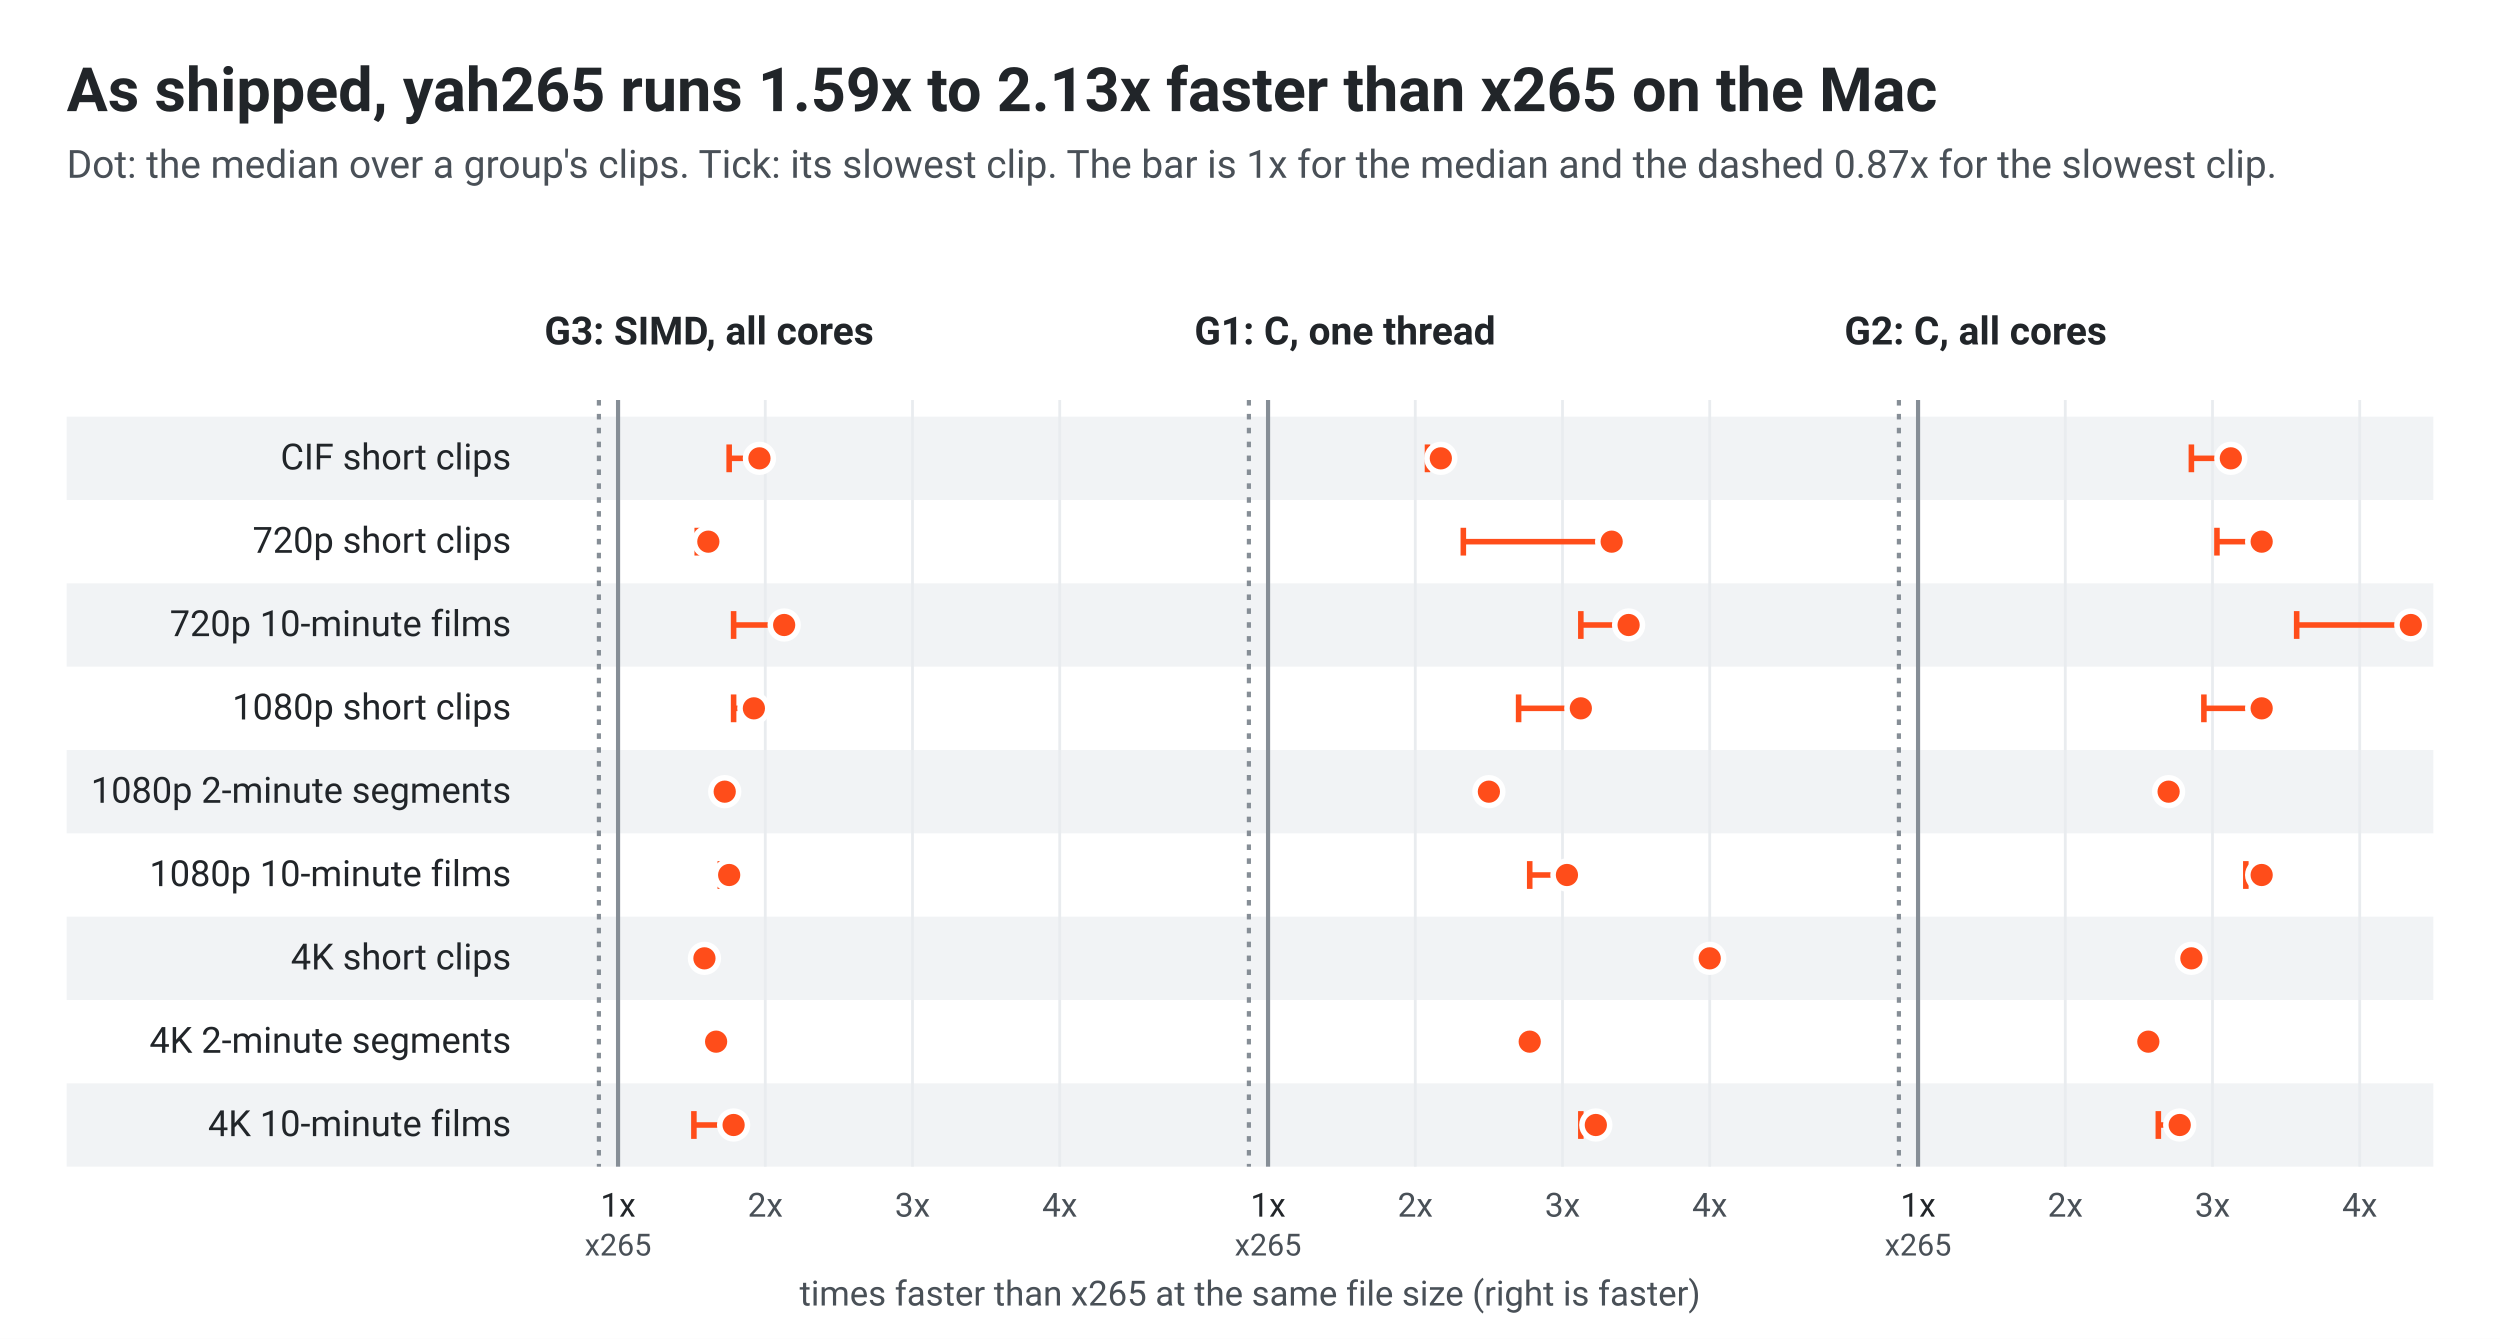
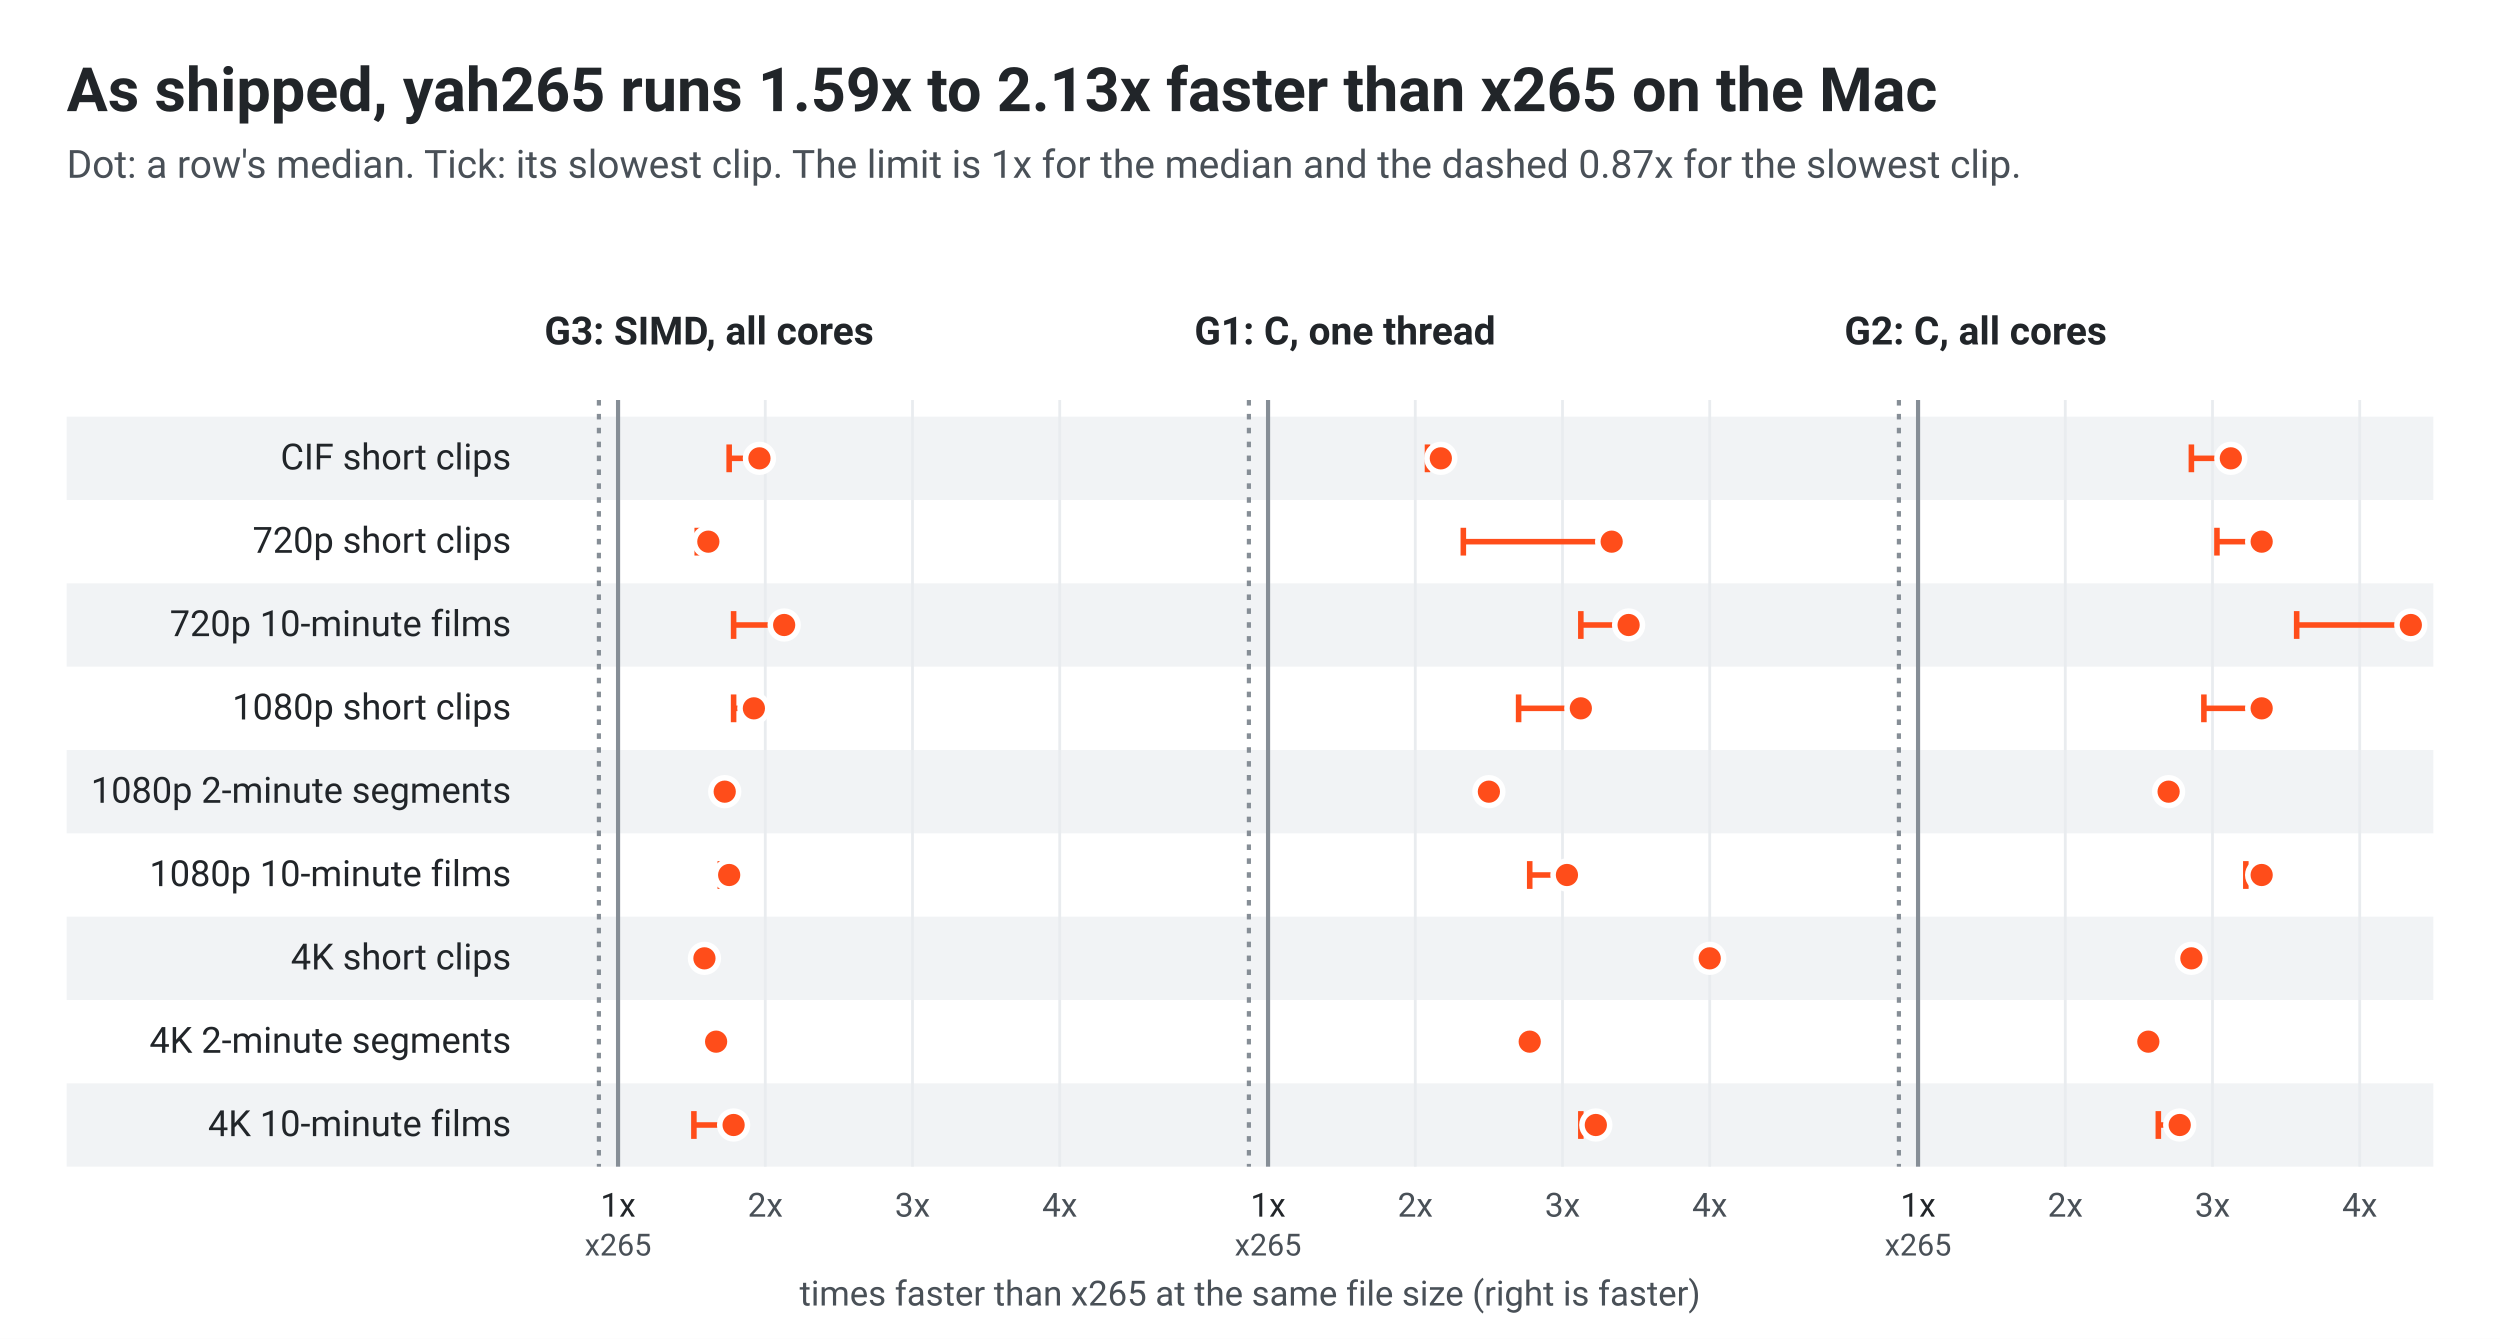
<svg xmlns="http://www.w3.org/2000/svg" width="900" height="482" viewBox="0 0 900 482" role="img">
  <style>
.bg{fill:#ffffff}.t1{fill:#212529}.t2{fill:#495057}.grid{stroke:#e9ecef}
.base{stroke:#868e96}.ring{stroke:#ffffff}.med{stroke:#212529}.band{fill:#f1f3f5}
.s1{fill:#ff4d1a}.s2{fill:#00919a}.s3{fill:#6250d6}.sx{fill:#868e96}
.l1{stroke:#ff4d1a}.l2{stroke:#00919a}.l3{stroke:#6250d6}.lx{stroke:#868e96}.span{stroke:#dee2e6}
.note{fill:#b8330a}.wash{fill:#ffe8dc}
text{font-family:system-ui,-apple-system,"Segoe UI",Roboto,Helvetica,Arial,sans-serif}
@media (prefers-color-scheme:dark){
.bg{fill:#1b1c1e}.t1{fill:#e9ecee}.t2{fill:#b6bcc1}.grid{stroke:#2e3135}
.base{stroke:#8f959a}.ring{stroke:#1b1c1e}.med{stroke:#e9ecee}.band{fill:#23262a}
.s1{fill:#ff4d1a}.s2{fill:#12a3ad}.s3{fill:#9085e9}.sx{fill:#8f959a}
.l1{stroke:#ff4d1a}.l2{stroke:#12a3ad}.l3{stroke:#9085e9}.lx{stroke:#8f959a}.span{stroke:#3a3e43}
.note{fill:#ff8a5c}.wash{fill:#45200f}}
</style>
  <rect width="100%" height="100%" class="bg" />
  <text x="24.0" y="40.0" font-size="22" class="t1" text-anchor="start" font-weight="600">As shipped, yah265 runs 1.59x to 2.13x faster than x265 on the Mac</text>
-   <text x="24.0" y="64.0" font-size="14" class="t2" text-anchor="start">Dot: the median over a group's clips. Tick: its slowest clip. The bar is 1x for the median and the dashed 0.87x for the slowest clip.</text>
+   <text x="24.0" y="64.0" font-size="14" class="t2" text-anchor="start">Dot: a row's median. Tick: its slowest clip. The limit is 1x for the median and the dashed 0.87x for the slowest clip.</text>
  <rect x="24" y="150.0" width="852" height="30" class="band" />
  <text x="184.0" y="169.0" font-size="13" class="t1" text-anchor="end">CIF short clips</text>
  <text x="184.0" y="199.0" font-size="13" class="t1" text-anchor="end">720p short clips</text>
  <rect x="24" y="210.0" width="852" height="30" class="band" />
  <text x="184.0" y="229.0" font-size="13" class="t1" text-anchor="end">720p 10-minute films</text>
  <text x="184.0" y="259.0" font-size="13" class="t1" text-anchor="end">1080p short clips</text>
  <rect x="24" y="270.0" width="852" height="30" class="band" />
  <text x="184.0" y="289.0" font-size="13" class="t1" text-anchor="end">1080p 2-minute segments</text>
  <text x="184.0" y="319.0" font-size="13" class="t1" text-anchor="end">1080p 10-minute films</text>
  <rect x="24" y="330.0" width="852" height="30" class="band" />
  <text x="184.0" y="349.0" font-size="13" class="t1" text-anchor="end">4K short clips</text>
  <text x="184.0" y="379.0" font-size="13" class="t1" text-anchor="end">4K 2-minute segments</text>
  <rect x="24" y="390.0" width="852" height="30" class="band" />
  <text x="184.0" y="409.0" font-size="13" class="t1" text-anchor="end">4K 10-minute films</text>
  <text x="196.0" y="124.0" font-size="14" class="t1" text-anchor="start" font-weight="600">G3: SIMD, all cores</text>
  <line x1="275.5" y1="144.0" x2="275.5" y2="420.0" class="grid" stroke-width="1" />
  <text x="275.5" y="438.0" font-size="12" class="t2" text-anchor="middle">2x</text>
  <line x1="328.5" y1="144.0" x2="328.5" y2="420.0" class="grid" stroke-width="1" />
  <text x="328.5" y="438.0" font-size="12" class="t2" text-anchor="middle">3x</text>
  <line x1="381.5" y1="144.0" x2="381.5" y2="420.0" class="grid" stroke-width="1" />
  <text x="381.5" y="438.0" font-size="12" class="t2" text-anchor="middle">4x</text>
  <line x1="222.5" y1="144.0" x2="222.5" y2="420.0" class="base" stroke-width="1.5" />
  <text x="222.5" y="438.0" font-size="12" class="t1" text-anchor="middle">1x</text>
  <text x="222.5" y="452.0" font-size="11" class="t2" text-anchor="middle">x265</text>
  <line x1="215.6" y1="144.0" x2="215.6" y2="420.0" class="base" stroke-width="1.5" stroke-dasharray="2 3" />
  <line x1="273.4" y1="165.0" x2="262.5" y2="165.0" class="l1" stroke-width="2" />
  <line x1="262.5" y1="160.0" x2="262.5" y2="170.0" class="l1" stroke-width="2" />
  <circle cx="273.4" cy="165.0" r="5" class="s1 ring" stroke-width="2" />
  <line x1="255.0" y1="195.0" x2="251.0" y2="195.0" class="l1" stroke-width="2" />
  <line x1="251.0" y1="190.0" x2="251.0" y2="200.0" class="l1" stroke-width="2" />
  <circle cx="255.0" cy="195.0" r="5" class="s1 ring" stroke-width="2" />
  <line x1="282.3" y1="225.0" x2="264.1" y2="225.0" class="l1" stroke-width="2" />
  <line x1="264.1" y1="220.0" x2="264.1" y2="230.0" class="l1" stroke-width="2" />
  <circle cx="282.3" cy="225.0" r="5" class="s1 ring" stroke-width="2" />
  <line x1="271.4" y1="255.0" x2="264.1" y2="255.0" class="l1" stroke-width="2" />
  <line x1="264.1" y1="250.0" x2="264.1" y2="260.0" class="l1" stroke-width="2" />
  <circle cx="271.4" cy="255.0" r="5" class="s1 ring" stroke-width="2" />
  <line x1="260.9" y1="285.0" x2="260.9" y2="285.0" class="l1" stroke-width="2" />
  <line x1="260.9" y1="280.0" x2="260.9" y2="290.0" class="l1" stroke-width="2" />
  <circle cx="260.9" cy="285.0" r="5" class="s1 ring" stroke-width="2" />
  <line x1="262.5" y1="315.0" x2="259.3" y2="315.0" class="l1" stroke-width="2" />
  <line x1="259.3" y1="310.0" x2="259.3" y2="320.0" class="l1" stroke-width="2" />
  <circle cx="262.5" cy="315.0" r="5" class="s1 ring" stroke-width="2" />
  <line x1="253.6" y1="345.0" x2="253.6" y2="345.0" class="l1" stroke-width="2" />
  <line x1="253.6" y1="340.0" x2="253.6" y2="350.0" class="l1" stroke-width="2" />
  <circle cx="253.6" cy="345.0" r="5" class="s1 ring" stroke-width="2" />
  <line x1="257.8" y1="375.0" x2="257.8" y2="375.0" class="l1" stroke-width="2" />
  <line x1="257.8" y1="370.0" x2="257.8" y2="380.0" class="l1" stroke-width="2" />
  <circle cx="257.8" cy="375.0" r="5" class="s1 ring" stroke-width="2" />
  <line x1="264.1" y1="405.0" x2="249.8" y2="405.0" class="l1" stroke-width="2" />
  <line x1="249.8" y1="400.0" x2="249.8" y2="410.0" class="l1" stroke-width="2" />
  <circle cx="264.1" cy="405.0" r="5" class="s1 ring" stroke-width="2" />
  <text x="430.0" y="124.0" font-size="14" class="t1" text-anchor="start" font-weight="600">G1: C, one thread</text>
  <line x1="509.5" y1="144.0" x2="509.5" y2="420.0" class="grid" stroke-width="1" />
  <text x="509.5" y="438.0" font-size="12" class="t2" text-anchor="middle">2x</text>
  <line x1="562.5" y1="144.0" x2="562.5" y2="420.0" class="grid" stroke-width="1" />
  <text x="562.5" y="438.0" font-size="12" class="t2" text-anchor="middle">3x</text>
  <line x1="615.5" y1="144.0" x2="615.5" y2="420.0" class="grid" stroke-width="1" />
  <text x="615.5" y="438.0" font-size="12" class="t2" text-anchor="middle">4x</text>
  <line x1="456.5" y1="144.0" x2="456.5" y2="420.0" class="base" stroke-width="1.5" />
  <text x="456.5" y="438.0" font-size="12" class="t1" text-anchor="middle">1x</text>
  <text x="456.5" y="452.0" font-size="11" class="t2" text-anchor="middle">x265</text>
  <line x1="449.6" y1="144.0" x2="449.6" y2="420.0" class="base" stroke-width="1.5" stroke-dasharray="2 3" />
  <line x1="518.7" y1="165.0" x2="513.9" y2="165.0" class="l1" stroke-width="2" />
  <line x1="513.9" y1="160.0" x2="513.9" y2="170.0" class="l1" stroke-width="2" />
  <circle cx="518.7" cy="165.0" r="5" class="s1 ring" stroke-width="2" />
  <line x1="580.2" y1="195.0" x2="526.8" y2="195.0" class="l1" stroke-width="2" />
  <line x1="526.8" y1="190.0" x2="526.8" y2="200.0" class="l1" stroke-width="2" />
  <circle cx="580.2" cy="195.0" r="5" class="s1 ring" stroke-width="2" />
  <line x1="586.3" y1="225.0" x2="569.1" y2="225.0" class="l1" stroke-width="2" />
  <line x1="569.1" y1="220.0" x2="569.1" y2="230.0" class="l1" stroke-width="2" />
  <circle cx="586.3" cy="225.0" r="5" class="s1 ring" stroke-width="2" />
  <line x1="569.1" y1="255.0" x2="546.7" y2="255.0" class="l1" stroke-width="2" />
  <line x1="546.7" y1="250.0" x2="546.7" y2="260.0" class="l1" stroke-width="2" />
  <circle cx="569.1" cy="255.0" r="5" class="s1 ring" stroke-width="2" />
  <line x1="536.0" y1="285.0" x2="536.0" y2="285.0" class="l1" stroke-width="2" />
  <line x1="536.0" y1="280.0" x2="536.0" y2="290.0" class="l1" stroke-width="2" />
  <circle cx="536.0" cy="285.0" r="5" class="s1 ring" stroke-width="2" />
  <line x1="564.1" y1="315.0" x2="550.7" y2="315.0" class="l1" stroke-width="2" />
  <line x1="550.7" y1="310.0" x2="550.7" y2="320.0" class="l1" stroke-width="2" />
  <circle cx="564.1" cy="315.0" r="5" class="s1 ring" stroke-width="2" />
  <line x1="615.5" y1="345.0" x2="615.5" y2="345.0" class="l1" stroke-width="2" />
  <line x1="615.5" y1="340.0" x2="615.5" y2="350.0" class="l1" stroke-width="2" />
  <circle cx="615.5" cy="345.0" r="5" class="s1 ring" stroke-width="2" />
  <line x1="550.7" y1="375.0" x2="550.7" y2="375.0" class="l1" stroke-width="2" />
  <line x1="550.7" y1="370.0" x2="550.7" y2="380.0" class="l1" stroke-width="2" />
  <circle cx="550.7" cy="375.0" r="5" class="s1 ring" stroke-width="2" />
  <line x1="574.5" y1="405.0" x2="569.1" y2="405.0" class="l1" stroke-width="2" />
  <line x1="569.1" y1="400.0" x2="569.1" y2="410.0" class="l1" stroke-width="2" />
  <circle cx="574.5" cy="405.0" r="5" class="s1 ring" stroke-width="2" />
  <text x="664.0" y="124.0" font-size="14" class="t1" text-anchor="start" font-weight="600">G2: C, all cores</text>
  <line x1="743.5" y1="144.0" x2="743.5" y2="420.0" class="grid" stroke-width="1" />
  <text x="743.5" y="438.0" font-size="12" class="t2" text-anchor="middle">2x</text>
  <line x1="796.5" y1="144.0" x2="796.5" y2="420.0" class="grid" stroke-width="1" />
  <text x="796.5" y="438.0" font-size="12" class="t2" text-anchor="middle">3x</text>
  <line x1="849.5" y1="144.0" x2="849.5" y2="420.0" class="grid" stroke-width="1" />
  <text x="849.5" y="438.0" font-size="12" class="t2" text-anchor="middle">4x</text>
  <line x1="690.5" y1="144.0" x2="690.5" y2="420.0" class="base" stroke-width="1.5" />
  <text x="690.5" y="438.0" font-size="12" class="t1" text-anchor="middle">1x</text>
  <text x="690.5" y="452.0" font-size="11" class="t2" text-anchor="middle">x265</text>
  <line x1="683.6" y1="144.0" x2="683.6" y2="420.0" class="base" stroke-width="1.5" stroke-dasharray="2 3" />
  <line x1="803.1" y1="165.0" x2="788.9" y2="165.0" class="l1" stroke-width="2" />
  <line x1="788.9" y1="160.0" x2="788.9" y2="170.0" class="l1" stroke-width="2" />
  <circle cx="803.1" cy="165.0" r="5" class="s1 ring" stroke-width="2" />
  <line x1="814.2" y1="195.0" x2="798.1" y2="195.0" class="l1" stroke-width="2" />
  <line x1="798.1" y1="190.0" x2="798.1" y2="200.0" class="l1" stroke-width="2" />
  <circle cx="814.2" cy="195.0" r="5" class="s1 ring" stroke-width="2" />
  <line x1="867.9" y1="225.0" x2="826.8" y2="225.0" class="l1" stroke-width="2" />
  <line x1="826.8" y1="220.0" x2="826.8" y2="230.0" class="l1" stroke-width="2" />
  <circle cx="867.9" cy="225.0" r="5" class="s1 ring" stroke-width="2" />
  <line x1="814.2" y1="255.0" x2="793.4" y2="255.0" class="l1" stroke-width="2" />
  <line x1="793.4" y1="250.0" x2="793.4" y2="260.0" class="l1" stroke-width="2" />
  <circle cx="814.2" cy="255.0" r="5" class="s1 ring" stroke-width="2" />
  <line x1="780.7" y1="285.0" x2="780.7" y2="285.0" class="l1" stroke-width="2" />
  <line x1="780.7" y1="280.0" x2="780.7" y2="290.0" class="l1" stroke-width="2" />
  <circle cx="780.7" cy="285.0" r="5" class="s1 ring" stroke-width="2" />
  <line x1="814.2" y1="315.0" x2="808.5" y2="315.0" class="l1" stroke-width="2" />
  <line x1="808.5" y1="310.0" x2="808.5" y2="320.0" class="l1" stroke-width="2" />
  <circle cx="814.2" cy="315.0" r="5" class="s1 ring" stroke-width="2" />
  <line x1="788.9" y1="345.0" x2="788.9" y2="345.0" class="l1" stroke-width="2" />
  <line x1="788.9" y1="340.0" x2="788.9" y2="350.0" class="l1" stroke-width="2" />
  <circle cx="788.9" cy="345.0" r="5" class="s1 ring" stroke-width="2" />
  <line x1="773.4" y1="375.0" x2="773.4" y2="375.0" class="l1" stroke-width="2" />
  <line x1="773.4" y1="370.0" x2="773.4" y2="380.0" class="l1" stroke-width="2" />
  <circle cx="773.4" cy="375.0" r="5" class="s1 ring" stroke-width="2" />
  <line x1="784.7" y1="405.0" x2="777.0" y2="405.0" class="l1" stroke-width="2" />
  <line x1="777.0" y1="400.0" x2="777.0" y2="410.0" class="l1" stroke-width="2" />
  <circle cx="784.7" cy="405.0" r="5" class="s1 ring" stroke-width="2" />
  <text x="450.0" y="470.0" font-size="12.5" class="t2" text-anchor="middle">times faster than x265 at the same file size (right is faster)</text>
</svg>
